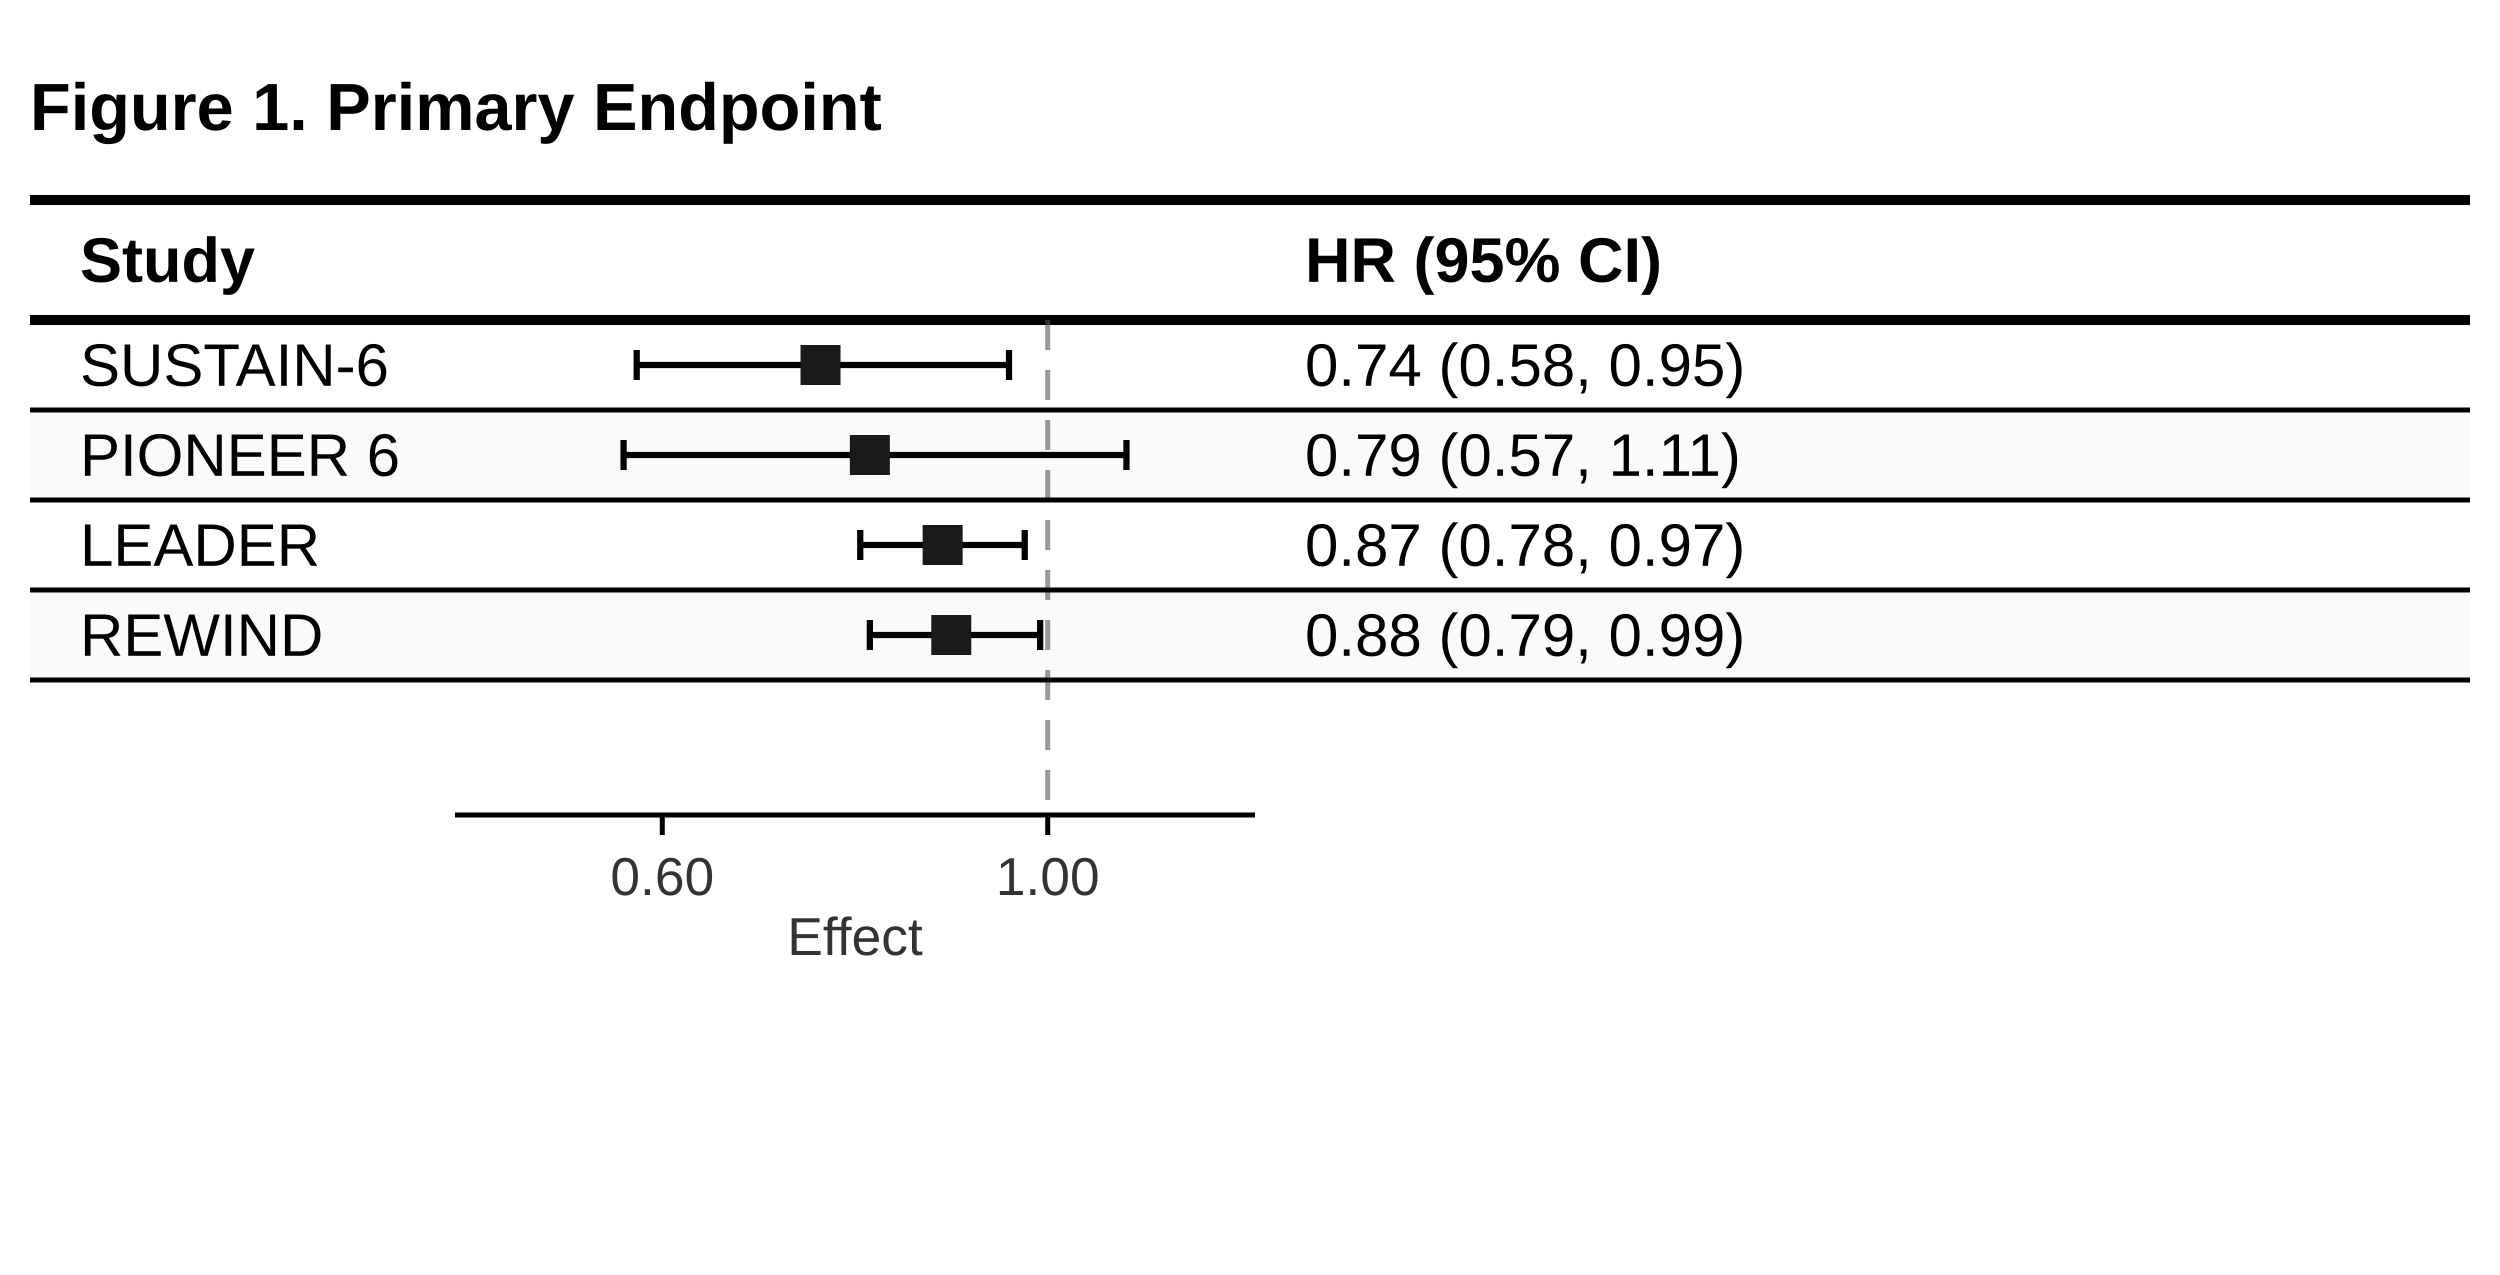
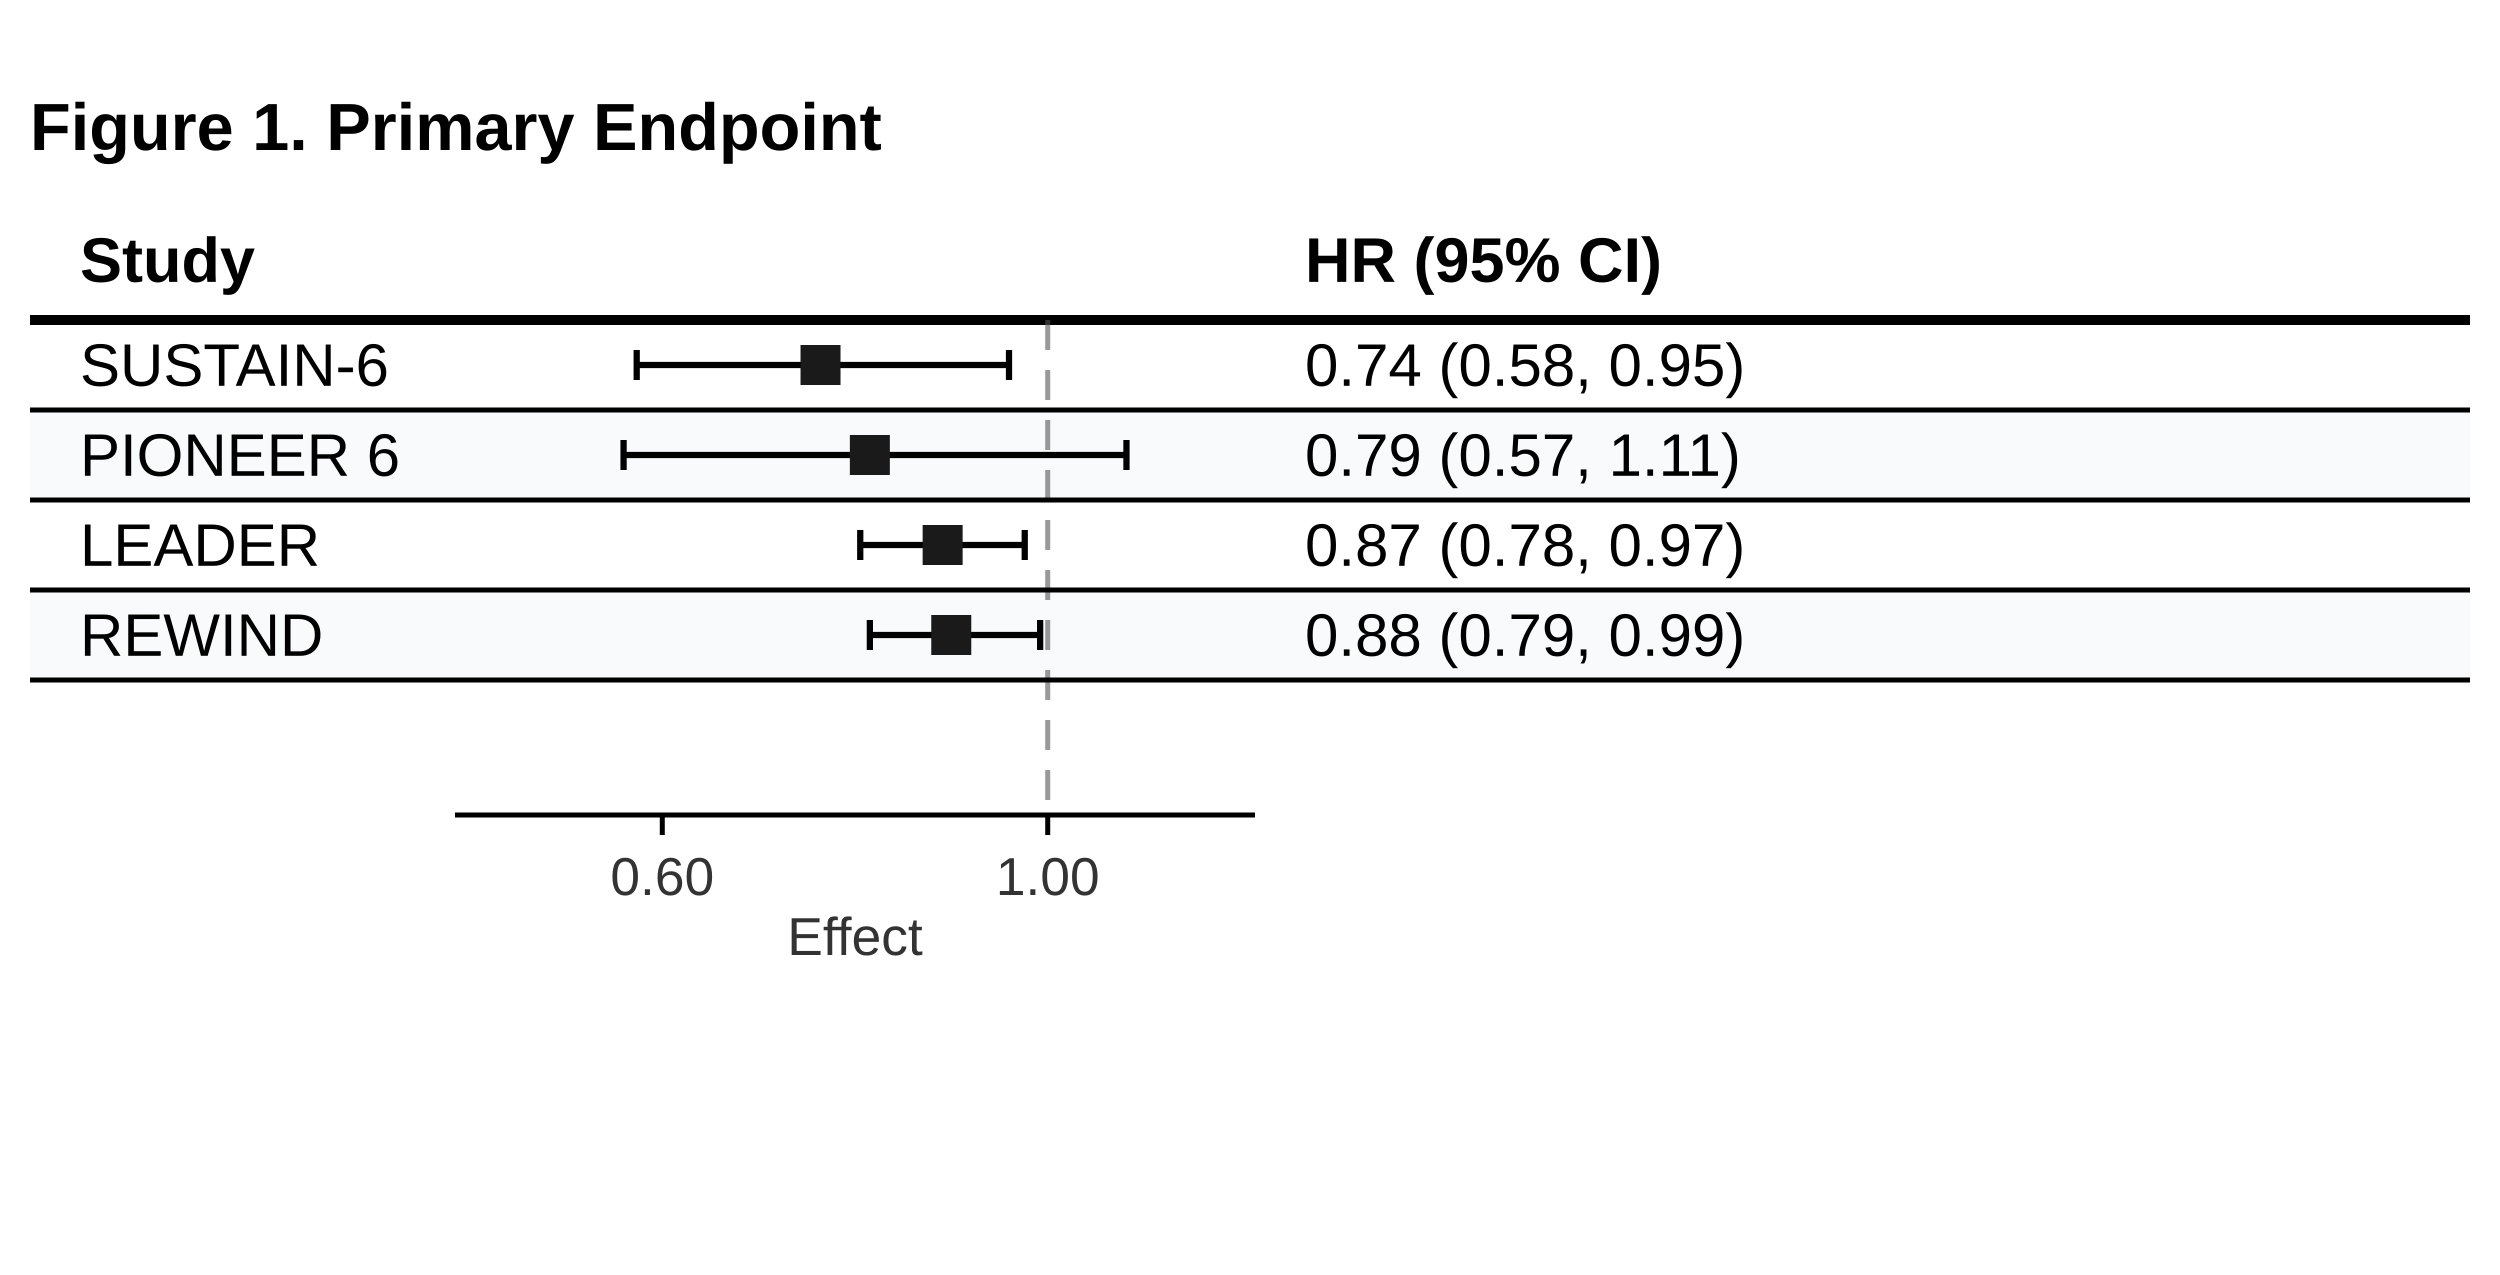
<svg xmlns="http://www.w3.org/2000/svg" width="500" height="255" viewBox="0 0 500 255">
  <style>
  text {
    font-variant-numeric: tabular-nums;
  }
  /* Use dominant-baseline for cell text to match CSS flex centering */
  .cell-text { dominant-baseline: central; }
</style>
  <rect width="100%" height="100%" fill="#ffffff" />
-   <text x="6" y="26" font-family="Arial, Helvetica, sans-serif" font-size="13.33px" font-weight="700" fill="#000000">Figure 1. Primary Endpoint</text>
-   <line x1="6" x2="494" y1="40" y2="40" stroke="#000000" stroke-width="2" />
+   <text x="6" y="30" font-family="Arial, Helvetica, sans-serif" font-size="13.33px" font-weight="700" fill="#000000">Figure 1. Primary Endpoint</text>
  <text class="cell-text" x="16" y="52" font-family="Arial, Helvetica, sans-serif" font-size="12.6px" font-weight="700" fill="#000000">Study</text>
  <text class="cell-text" x="101" y="52" font-family="Arial, Helvetica, sans-serif" font-size="12.6px" font-weight="700" text-anchor="start" fill="#000000" />
  <text class="cell-text" x="261" y="52" font-family="Arial, Helvetica, sans-serif" font-size="12.6px" font-weight="700" text-anchor="start" fill="#000000">HR (95% CI)</text>
  <line x1="6" x2="494" y1="64" y2="64" stroke="#000000" stroke-width="2" />
  <rect x="6" y="82" width="488" height="18" fill="#f9fafb" />
  <rect x="6" y="118" width="488" height="18" fill="#f9fafb" />
  <line x1="209.544" x2="209.544" y1="64" y2="163" stroke="#555555" stroke-width="1" stroke-opacity="0.6" stroke-dasharray="6,4" />
  <g class="interval effect-0">
    <line x1="127.34" x2="201.803" y1="73" y2="73" stroke="#000000" stroke-width="1.25" />
    <line x1="127.34" x2="127.34" y1="70" y2="76" stroke="#000000" stroke-width="1.25" />
    <line x1="201.803" x2="201.803" y1="70" y2="76" stroke="#000000" stroke-width="1.25" />
    <rect x="160.105" y="69" width="8" height="8" fill="#1a1a1a" />
  </g>
  <g class="interval effect-0">
    <line x1="124.716" x2="225.292" y1="91" y2="91" stroke="#000000" stroke-width="1.25" />
    <line x1="124.716" x2="124.716" y1="88" y2="94" stroke="#000000" stroke-width="1.25" />
    <line x1="225.292" x2="225.292" y1="88" y2="94" stroke="#000000" stroke-width="1.25" />
    <rect x="169.971" y="87" width="8" height="8" fill="#1a1a1a" />
  </g>
  <g class="interval effect-0">
    <line x1="172.049" x2="204.947" y1="109" y2="109" stroke="#000000" stroke-width="1.25" />
    <line x1="172.049" x2="172.049" y1="106" y2="112" stroke="#000000" stroke-width="1.25" />
    <line x1="204.947" x2="204.947" y1="106" y2="112" stroke="#000000" stroke-width="1.25" />
    <rect x="184.528" y="105" width="8" height="8" fill="#1a1a1a" />
  </g>
  <g class="interval effect-0">
    <line x1="173.971" x2="208.027" y1="127" y2="127" stroke="#000000" stroke-width="1.25" />
    <line x1="173.971" x2="173.971" y1="124" y2="130" stroke="#000000" stroke-width="1.25" />
    <line x1="208.027" x2="208.027" y1="124" y2="130" stroke="#000000" stroke-width="1.25" />
    <rect x="186.253" y="123" width="8" height="8" fill="#1a1a1a" />
  </g>
  <g transform="translate(0, 163)">
    <line x1="91" x2="251" y1="0" y2="0" stroke="#000000" stroke-width="1" />
    <line x1="132.456" x2="132.456" y1="0" y2="4" stroke="#000000" stroke-width="1" />
    <text x="132.456" y="16" text-anchor="middle" font-family="Arial, Helvetica, sans-serif" font-size="10.67px" font-weight="400" fill="#333333">0.60</text>
    <line x1="209.544" x2="209.544" y1="0" y2="4" stroke="#000000" stroke-width="1" />
    <text x="209.544" y="16" text-anchor="middle" font-family="Arial, Helvetica, sans-serif" font-size="10.67px" font-weight="400" fill="#333333">1.00</text>
    <text x="171" y="28" text-anchor="middle" font-family="Arial, Helvetica, sans-serif" font-size="10.67px" font-weight="500" fill="#333333">Effect</text>
  </g>
  <text class="cell-text" x="16" y="73" font-family="Arial, Helvetica, sans-serif" font-size="12px" font-weight="400" font-style="normal" fill="#000000">SUSTAIN-6</text>
  <text class="cell-text" x="261" y="73" font-family="Arial, Helvetica, sans-serif" font-size="12px" font-weight="400" font-style="normal" text-anchor="start" fill="#000000">0.74 (0.58, 0.95)</text>
  <line x1="6" x2="494" y1="82" y2="82" stroke="#000000" stroke-width="1" />
  <text class="cell-text" x="16" y="91" font-family="Arial, Helvetica, sans-serif" font-size="12px" font-weight="400" font-style="normal" fill="#000000">PIONEER 6</text>
  <text class="cell-text" x="261" y="91" font-family="Arial, Helvetica, sans-serif" font-size="12px" font-weight="400" font-style="normal" text-anchor="start" fill="#000000">0.79 (0.57, 1.11)</text>
  <line x1="6" x2="494" y1="100" y2="100" stroke="#000000" stroke-width="1" />
  <text class="cell-text" x="16" y="109" font-family="Arial, Helvetica, sans-serif" font-size="12px" font-weight="400" font-style="normal" fill="#000000">LEADER</text>
  <text class="cell-text" x="261" y="109" font-family="Arial, Helvetica, sans-serif" font-size="12px" font-weight="400" font-style="normal" text-anchor="start" fill="#000000">0.87 (0.78, 0.97)</text>
  <line x1="6" x2="494" y1="118" y2="118" stroke="#000000" stroke-width="1" />
  <text class="cell-text" x="16" y="127" font-family="Arial, Helvetica, sans-serif" font-size="12px" font-weight="400" font-style="normal" fill="#000000">REWIND</text>
  <text class="cell-text" x="261" y="127" font-family="Arial, Helvetica, sans-serif" font-size="12px" font-weight="400" font-style="normal" text-anchor="start" fill="#000000">0.88 (0.79, 0.99)</text>
  <line x1="6" x2="494" y1="136" y2="136" stroke="#000000" stroke-width="1" />
</svg>
